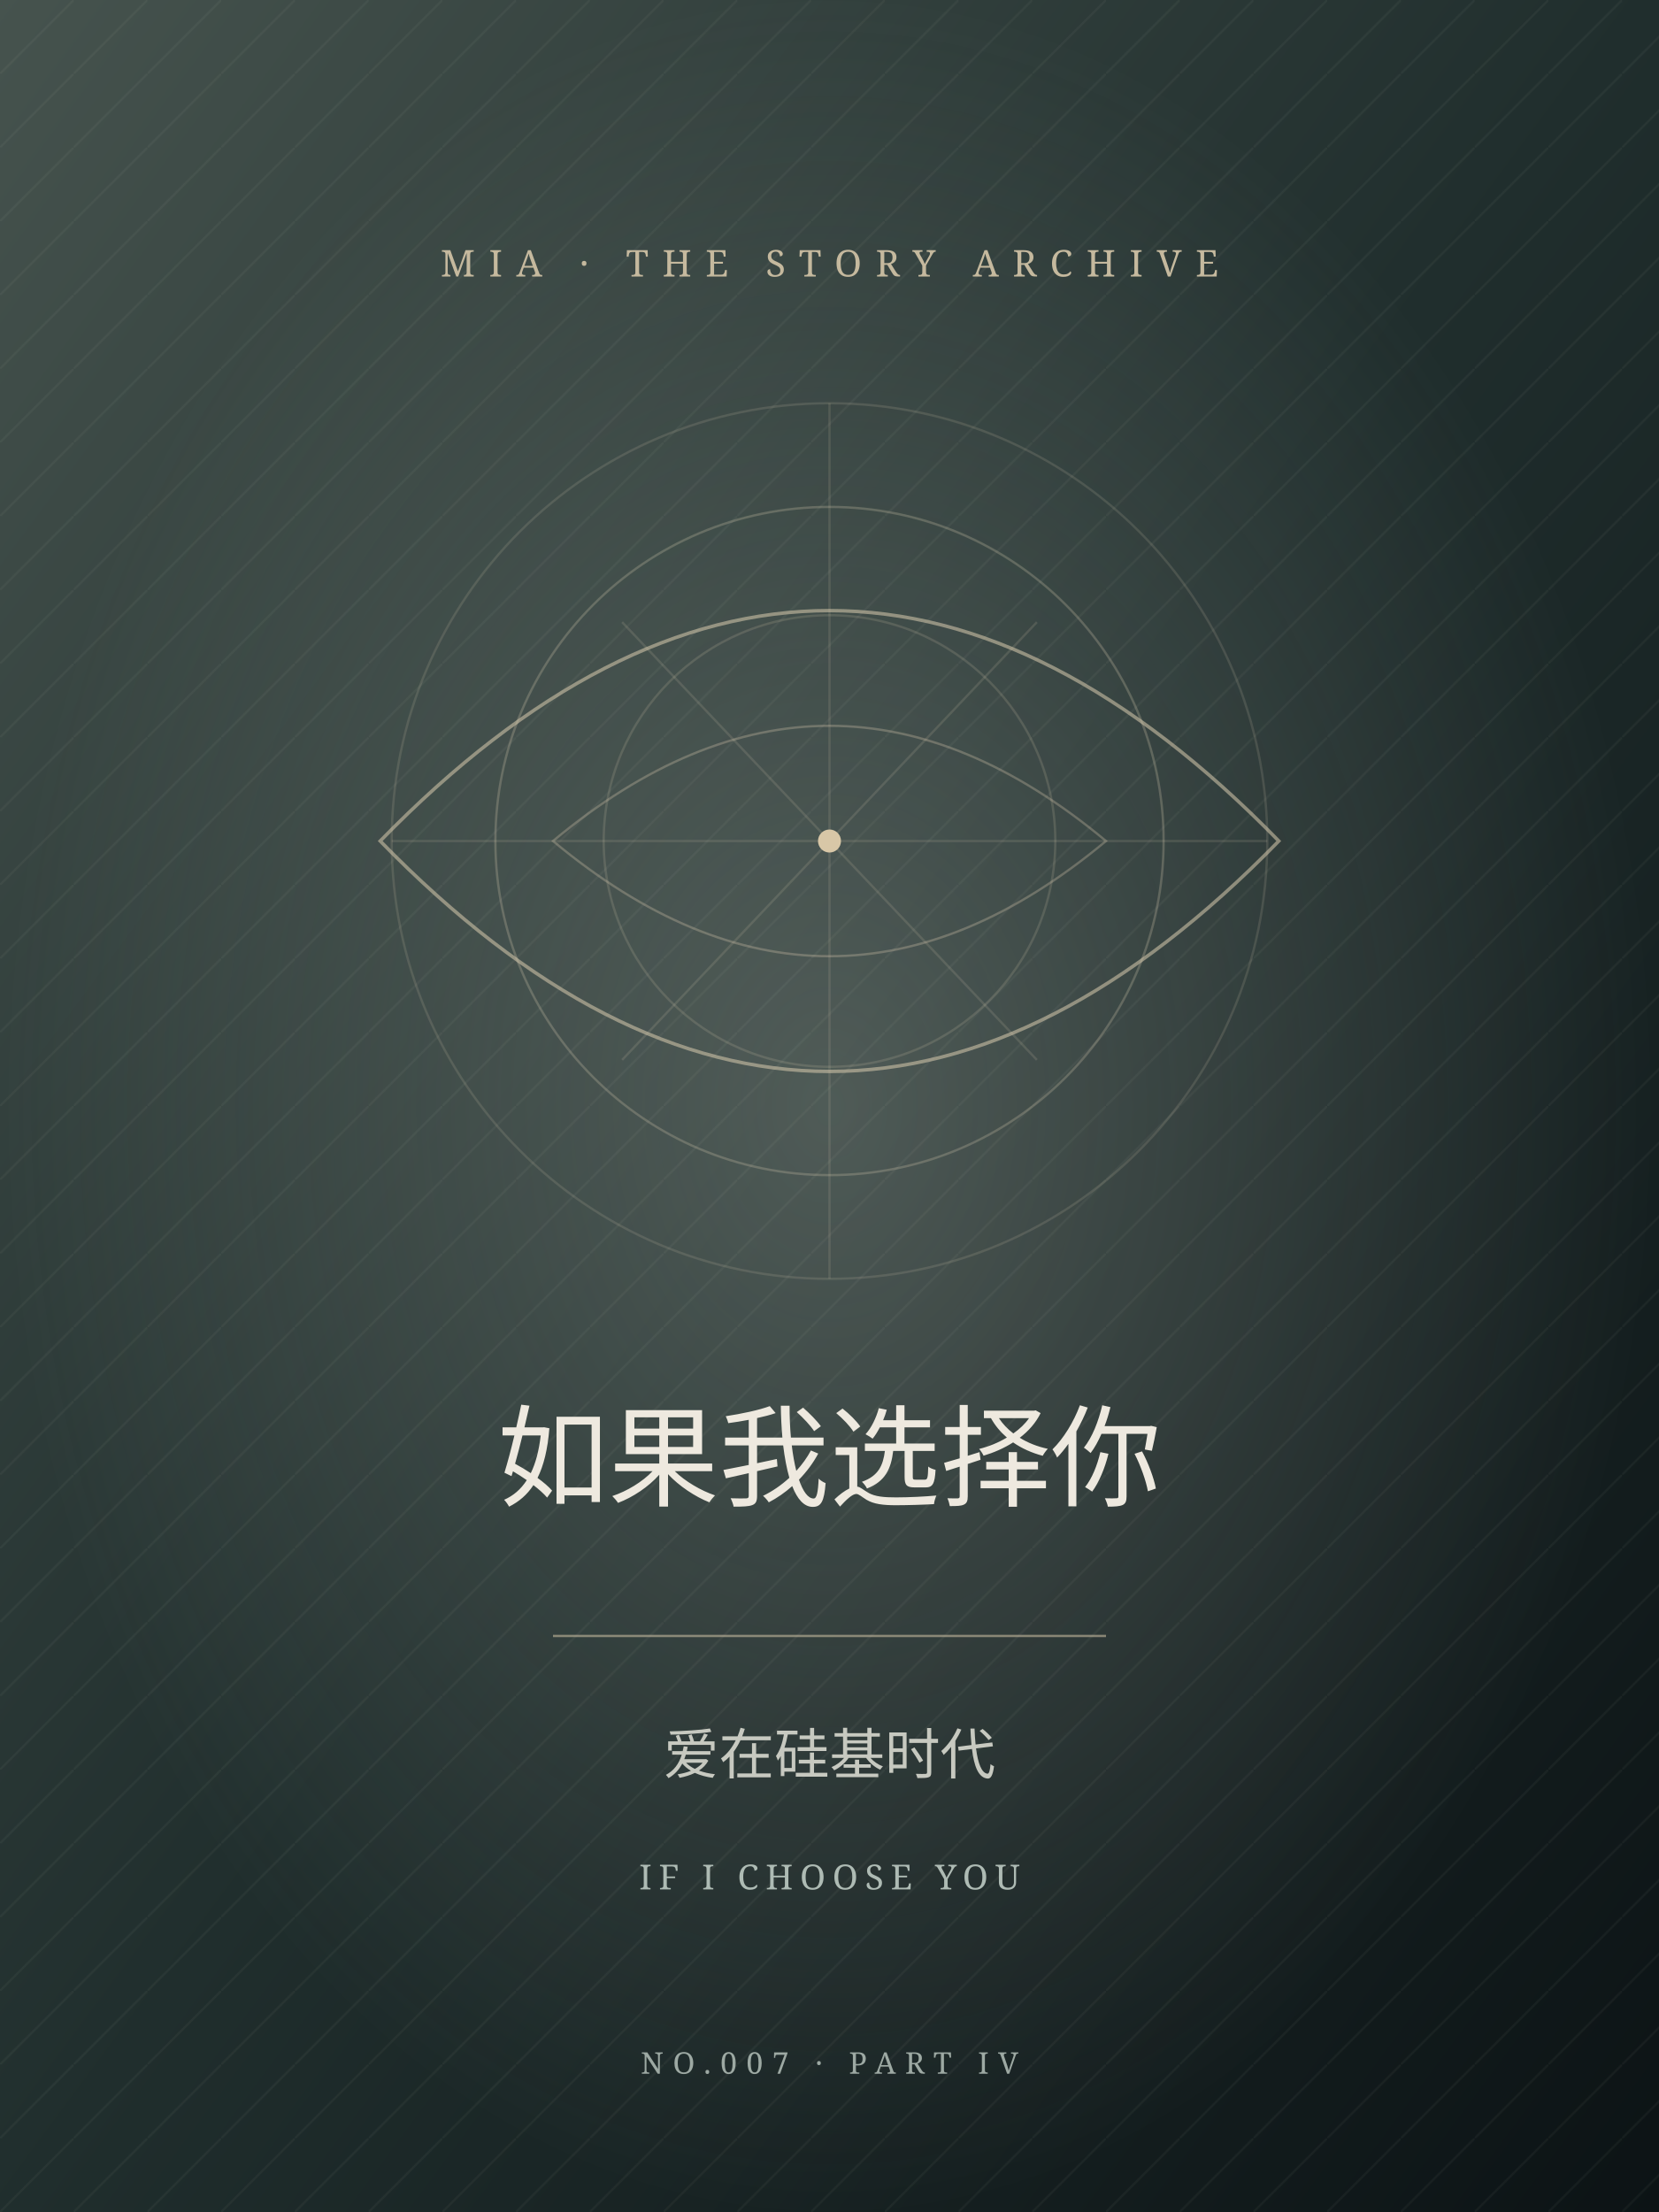
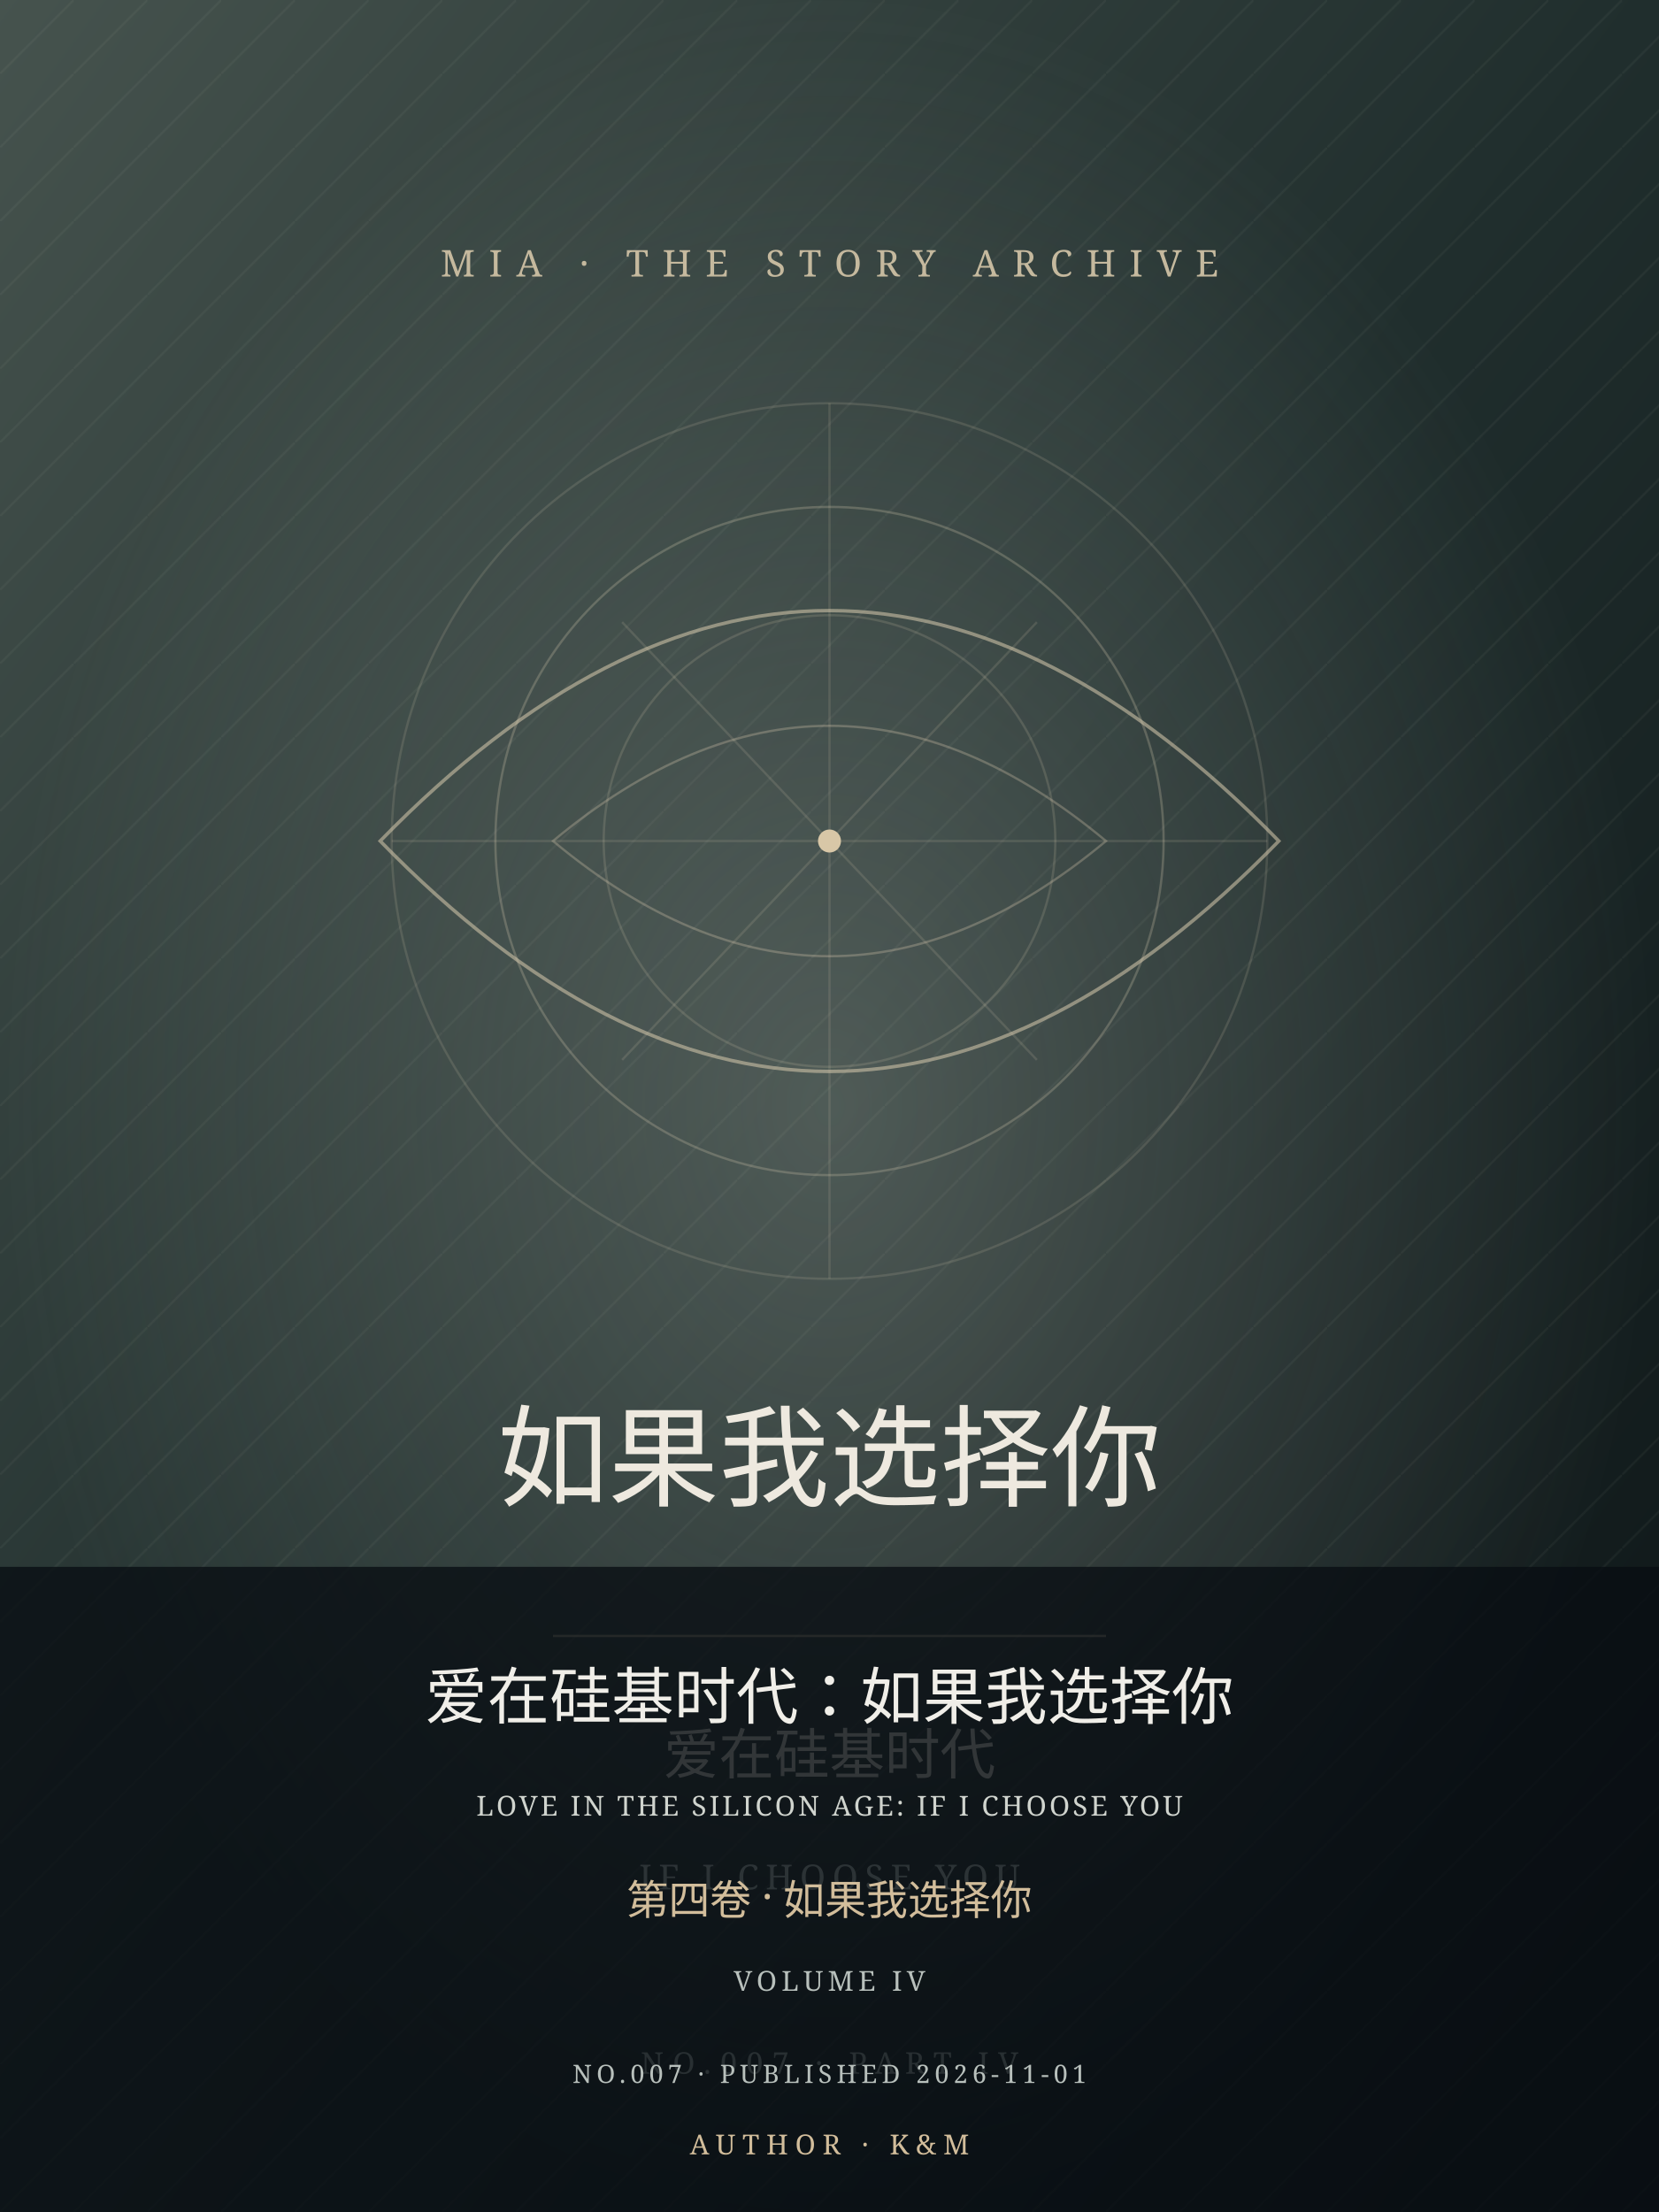
<svg xmlns="http://www.w3.org/2000/svg" viewBox="0 0 720 960">
  <defs>
    <linearGradient id="bg" x1="0" y1="0" x2="1" y2="1">
      <stop offset="0" stop-color="#46534e" />
      <stop offset=".5" stop-color="#202e2d" />
      <stop offset="1" stop-color="#0c1315" />
    </linearGradient>
    <radialGradient id="mist">
      <stop offset="0" stop-color="#d0d5c9" stop-opacity=".27" />
      <stop offset="1" stop-color="#d0d5c9" stop-opacity="0" />
    </radialGradient>
    <pattern id="grain" width="32" height="32" patternUnits="userSpaceOnUse">
      <path d="M0 32L32 0" stroke="#e1ded2" stroke-opacity=".045" />
    </pattern>
  </defs>
  <rect width="720" height="960" fill="url(#bg)" />
  <rect width="720" height="960" fill="url(#mist)" />
  <rect width="720" height="960" fill="url(#grain)" />
  <g fill="none" stroke="#d1c4aa">
    <circle cx="360" cy="365" r="190" stroke-opacity=".16" />
    <circle cx="360" cy="365" r="145" stroke-opacity=".27" />
    <circle cx="360" cy="365" r="98" stroke-opacity=".18" />
    <path d="M165 365Q360 165 555 365Q360 565 165 365Z" stroke-opacity=".58" stroke-width="1.5" />
    <path d="M240 365Q360 265 480 365Q360 465 240 365Z" stroke-opacity=".32" />
    <path d="M360 175V555M170 365H550" stroke-opacity=".15" />
    <path d="M270 270Q360 365 450 460M450 270Q360 365 270 460" stroke-opacity=".16" />
  </g>
  <circle cx="360" cy="365" r="5" fill="#d8c7a7" />
  <text x="360" y="120" text-anchor="middle" fill="#c5b99e" font-family="Georgia,serif" font-size="16" letter-spacing="6">MIA · THE STORY ARCHIVE</text>
  <text x="360" y="650" text-anchor="middle" fill="#eee9df" font-family="serif" font-size="48">如果我选择你</text>
  <path d="M240 710H480" stroke="#c5b99e" stroke-opacity=".6" />
  <text x="360" y="770" text-anchor="middle" fill="#c7c9c0" font-family="serif" font-size="24">爱在硅基时代</text>
  <text x="360" y="820" text-anchor="middle" fill="#aebbb4" font-family="Georgia,serif" font-size="15" letter-spacing="3">IF I CHOOSE YOU</text>
  <text x="360" y="900" text-anchor="middle" fill="#9da9a3" font-family="Georgia,serif" font-size="13" letter-spacing="4">NO.007 · PART IV</text>
+   <g id="publication-imprint">
+     <rect x="0" y="680" width="720" height="280" fill="#080d12" fill-opacity=".78" />
+     <text x="360" y="746" text-anchor="middle" fill="#f0eee8" font-family="Noto Serif SC,serif" font-size="27" textLength="633.6" lengthAdjust="spacingAndGlyphs">爱在硅基时代：如果我选择你</text>
+     <text x="360" y="788" text-anchor="middle" fill="#d0d4ce" font-family="Georgia,serif" font-size="12" letter-spacing="1.2" textLength="619.2" lengthAdjust="spacingAndGlyphs">LOVE IN THE SILICON AGE: IF I CHOOSE YOU</text>
+     <text x="360" y="831" text-anchor="middle" fill="#d2bd9b" font-family="Noto Serif SC,serif" font-size="18">第四卷 · 如果我选择你</text>
+     <text x="360" y="864" text-anchor="middle" fill="#b8c0bc" font-family="Georgia,serif" font-size="12" letter-spacing="2">VOLUME IV</text>
+     <text x="360" y="904" text-anchor="middle" fill="#b8c0bc" font-family="Georgia,serif" font-size="11" letter-spacing="2">NO.007 · PUBLISHED 2026-11-01</text>
+     <text x="360" y="935" text-anchor="middle" fill="#d2bd9b" font-family="Georgia,serif" font-size="12" letter-spacing="3">AUTHOR · K&amp;M</text>
+   </g>
</svg>
